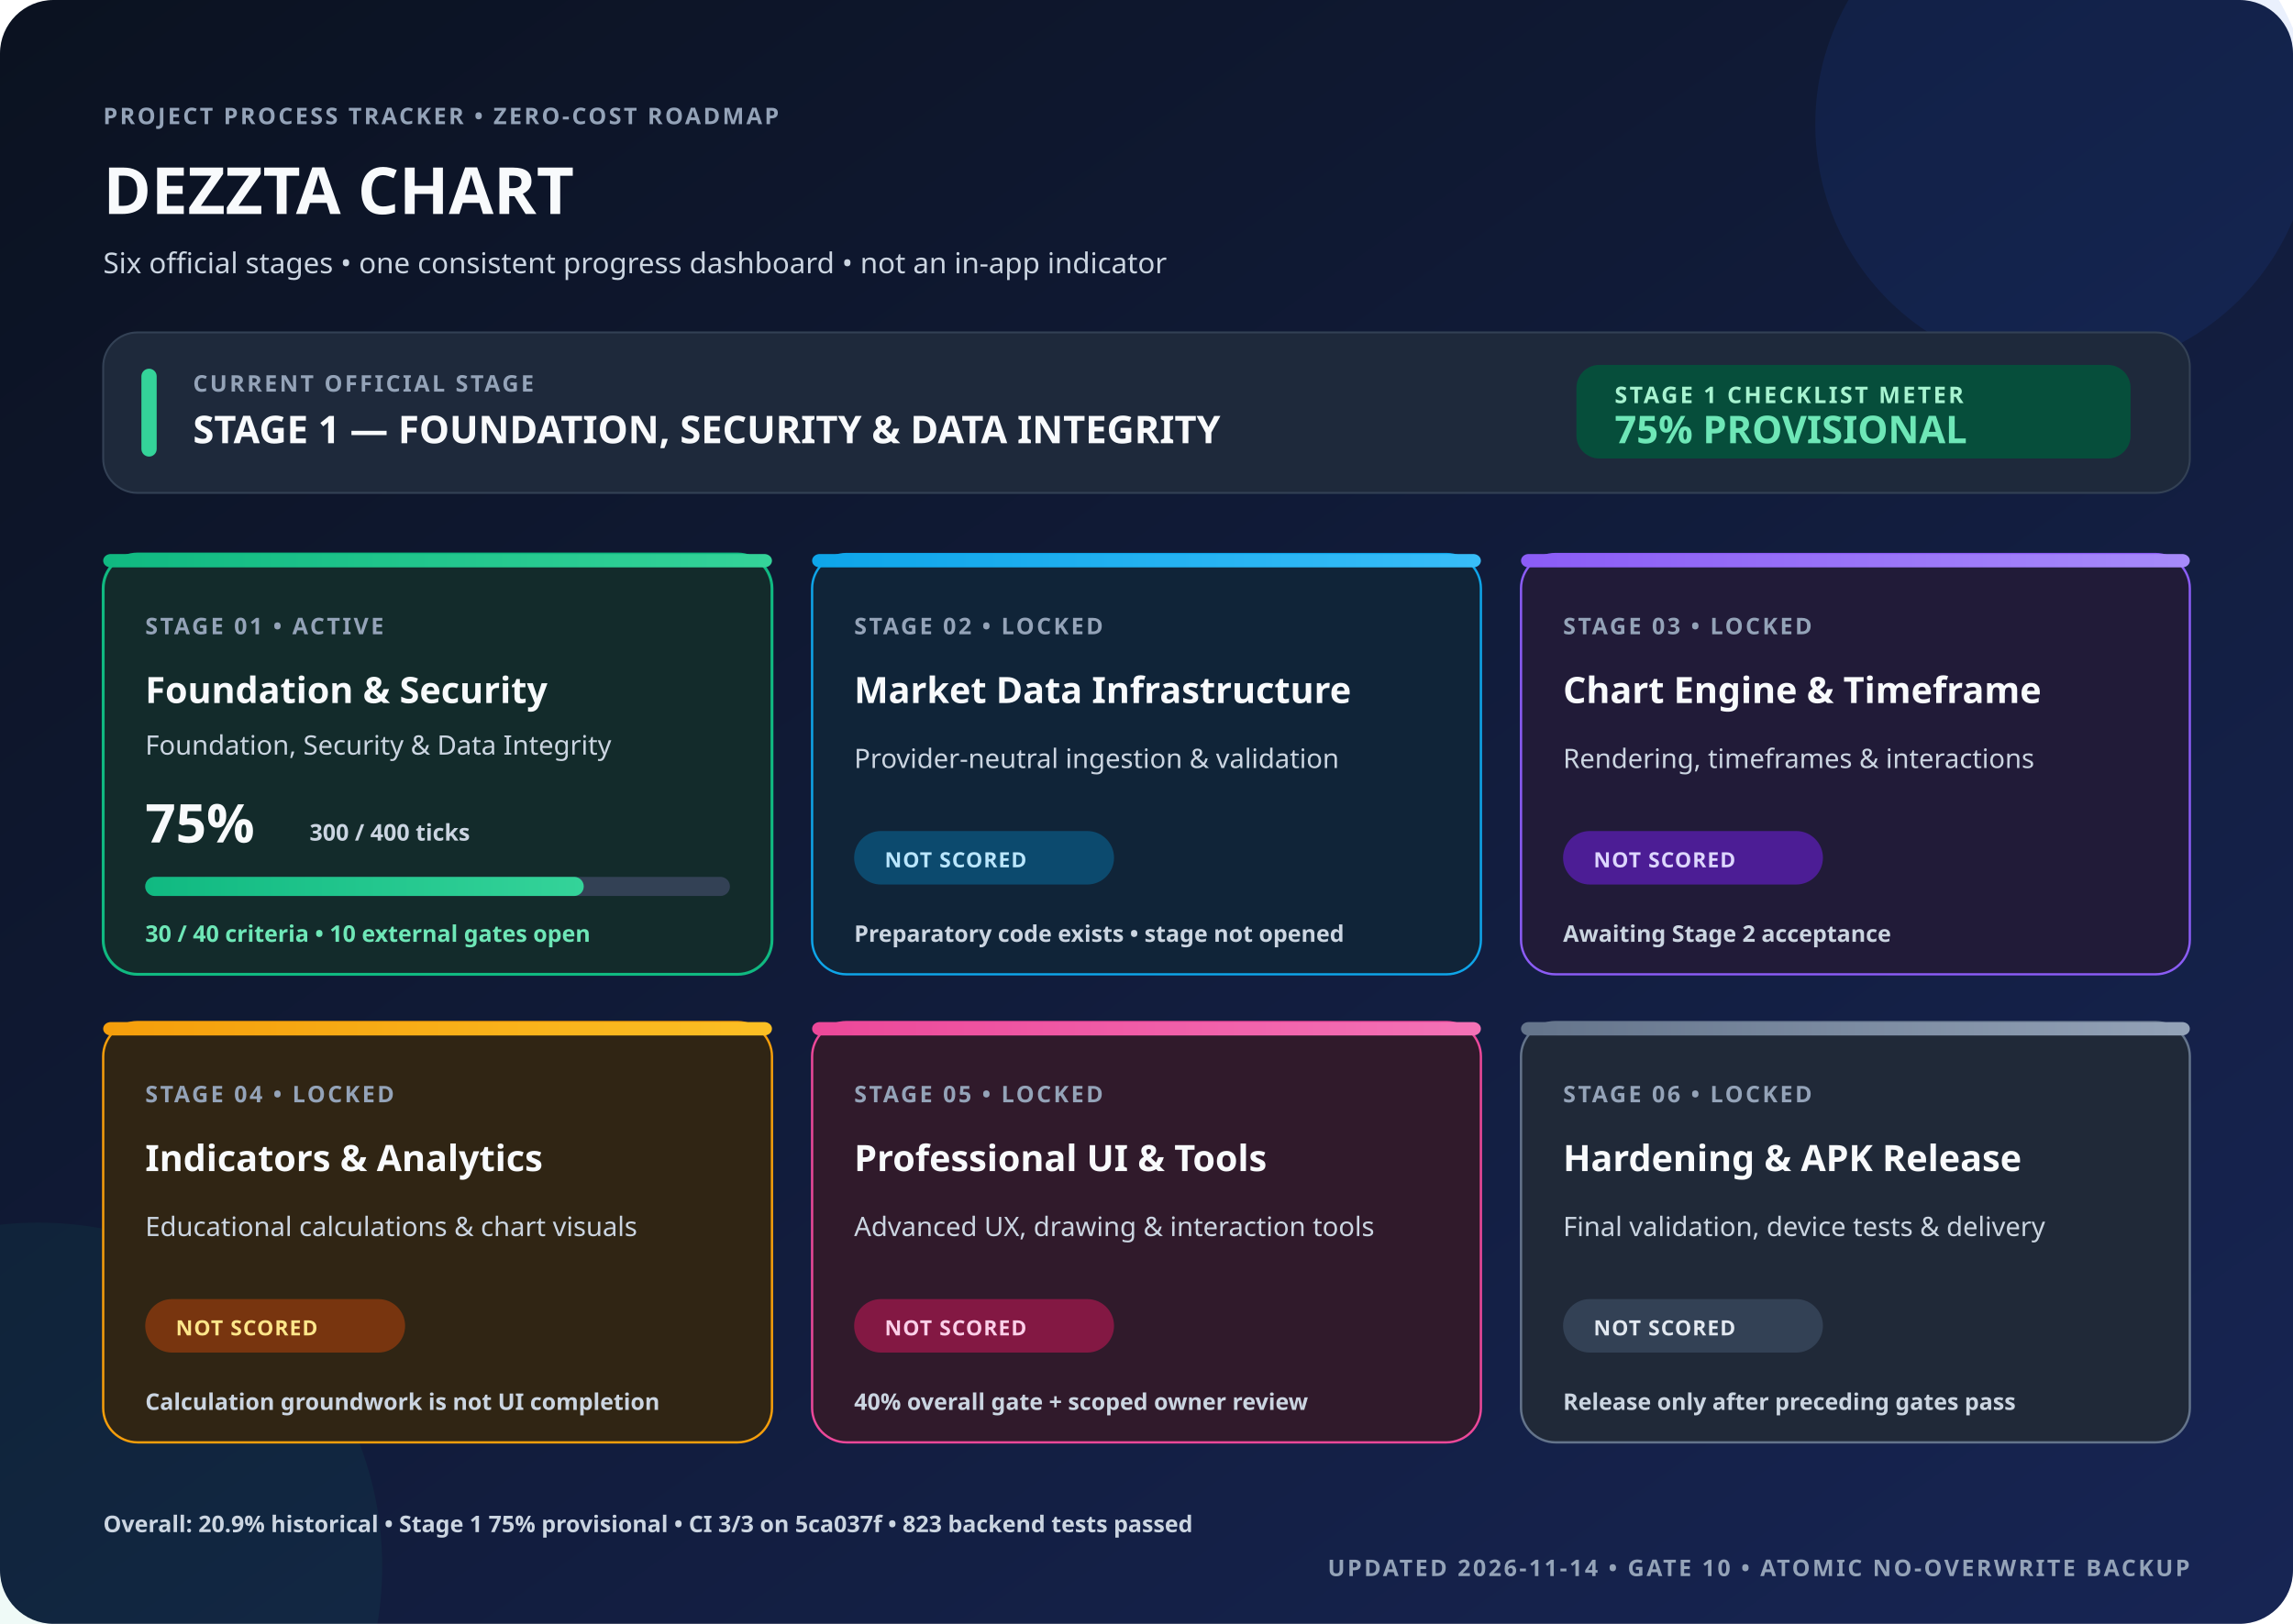
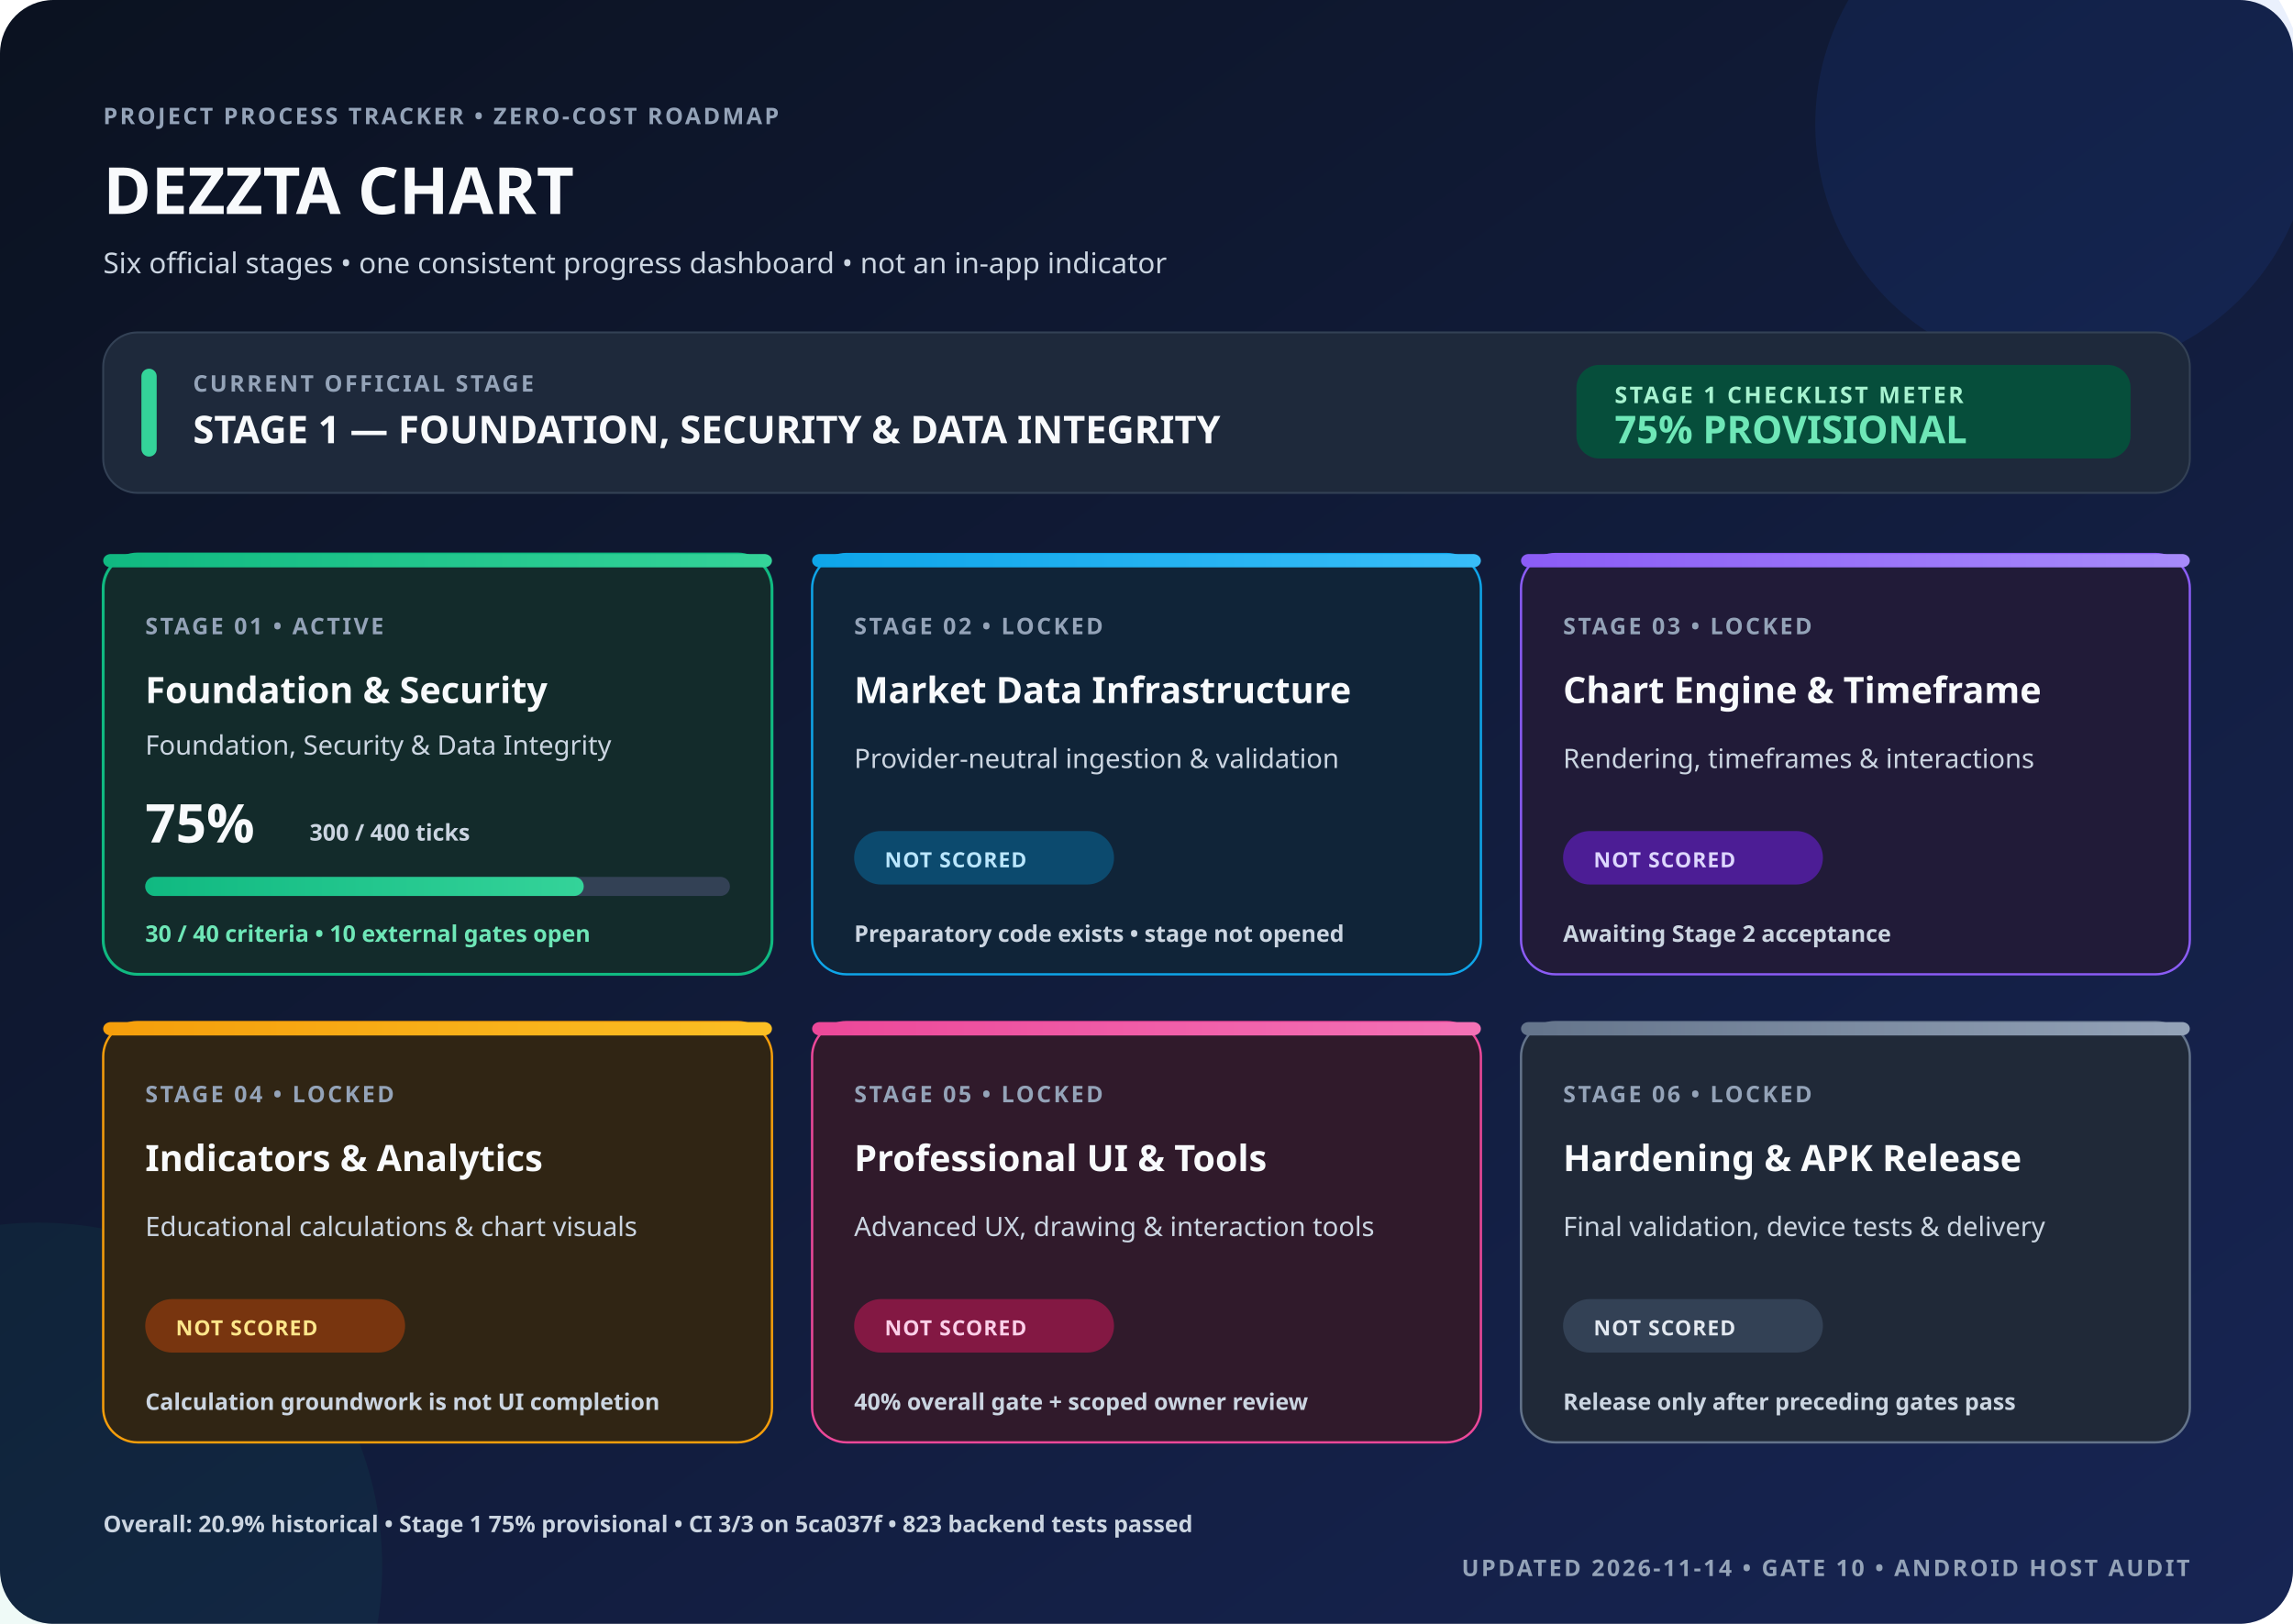
<svg xmlns="http://www.w3.org/2000/svg" width="1200" height="850" viewBox="0 0 1200 850" role="img" aria-labelledby="title desc">
  <defs>
    <linearGradient id="bg" x1="0" y1="0" x2="1" y2="1">
      <stop offset="0" stop-color="#0b1220" />
      <stop offset="1" stop-color="#172554" />
    </linearGradient>
    <linearGradient id="s1" x1="0" y1="0" x2="1" y2="0">
      <stop offset="0" stop-color="#10b981" />
      <stop offset="1" stop-color="#34d399" />
    </linearGradient>
    <linearGradient id="s2" x1="0" y1="0" x2="1" y2="0">
      <stop offset="0" stop-color="#0ea5e9" />
      <stop offset="1" stop-color="#38bdf8" />
    </linearGradient>
    <linearGradient id="s3" x1="0" y1="0" x2="1" y2="0">
      <stop offset="0" stop-color="#8b5cf6" />
      <stop offset="1" stop-color="#a78bfa" />
    </linearGradient>
    <linearGradient id="s4" x1="0" y1="0" x2="1" y2="0">
      <stop offset="0" stop-color="#f59e0b" />
      <stop offset="1" stop-color="#fbbf24" />
    </linearGradient>
    <linearGradient id="s5" x1="0" y1="0" x2="1" y2="0">
      <stop offset="0" stop-color="#ec4899" />
      <stop offset="1" stop-color="#f472b6" />
    </linearGradient>
    <linearGradient id="s6" x1="0" y1="0" x2="1" y2="0">
      <stop offset="0" stop-color="#64748b" />
      <stop offset="1" stop-color="#94a3b8" />
    </linearGradient>
    <style>
    .h{font:700 34px system-ui,sans-serif;fill:#f8fafc}.sub{font:500 15px system-ui,sans-serif;fill:#cbd5e1}
    .k{font:700 12px system-ui,sans-serif;letter-spacing:1.2px;fill:#94a3b8}
    .num{font:800 28px system-ui,sans-serif;fill:#f8fafc}.name{font:700 19px system-ui,sans-serif;fill:#f8fafc}
    .body{font:500 14px system-ui,sans-serif;fill:#cbd5e1}.small{font:600 12px system-ui,sans-serif;fill:#cbd5e1}
    .pill{font:700 11px system-ui,sans-serif;letter-spacing:.5px}
  </style>
  </defs>
  <rect width="1200" height="850" rx="28" fill="url(#bg)" />
  <circle cx="1080" cy="65" r="130" fill="#2563eb" opacity=".10" />
  <circle cx="20" cy="820" r="180" fill="#10b981" opacity=".07" />
  <text x="54" y="65" class="k">PROJECT PROCESS TRACKER • ZERO-COST ROADMAP</text>
  <text x="54" y="112" class="h">DEZZTA CHART</text>
  <text x="54" y="143" class="sub">Six official stages • one consistent progress dashboard • not an in-app indicator</text>
  <rect x="54" y="174" width="1092" height="84" rx="18" fill="#1e293b" stroke="#334155" />
  <rect x="74" y="193" width="8" height="46" rx="4" fill="#34d399" />
  <text x="101" y="205" class="k">CURRENT OFFICIAL STAGE</text>
  <text x="101" y="232" style="font:700 20px system-ui,sans-serif;fill:#f8fafc">STAGE 1 — FOUNDATION, SECURITY &amp; DATA INTEGRITY</text>
  <rect x="825" y="191" width="290" height="49" rx="12" fill="#064e3b" />
  <text x="845" y="211" class="k" style="fill:#a7f3d0">STAGE 1 CHECKLIST METER</text>
  <text x="845" y="232" style="font:800 20px system-ui,sans-serif;fill:#6ee7b7">75% PROVISIONAL</text>
  <g transform="translate(54 290)">
    <rect width="350" height="220" rx="18" fill="#132b2b" stroke="#10b981" stroke-width="1.5" />
    <rect width="350" height="7" rx="4" fill="url(#s1)" />
    <text x="22" y="42" class="k">STAGE 01 • ACTIVE</text>
    <text x="22" y="78" class="name">Foundation &amp; Security</text>
    <text x="22" y="105" class="body">Foundation, Security &amp; Data Integrity</text>
    <text x="22" y="151" class="num">75%</text>
    <text x="108" y="150" class="small">300 / 400 ticks</text>
    <rect x="22" y="169" width="306" height="10" rx="5" fill="#334155" />
    <rect x="22" y="169" width="229.5" height="10" rx="5" fill="url(#s1)" />
    <text x="22" y="203" class="small" style="fill:#6ee7b7">30 / 40 criteria • 10 external gates open</text>
  </g>
  <g transform="translate(425 290)">
    <rect width="350" height="220" rx="18" fill="#102438" stroke="#0ea5e9" stroke-width="1.2" />
    <rect width="350" height="7" rx="4" fill="url(#s2)" />
    <text x="22" y="42" class="k">STAGE 02 • LOCKED</text>
    <text x="22" y="78" class="name">Market Data Infrastructure</text>
    <text x="22" y="112" class="body">Provider-neutral ingestion &amp; validation</text>
    <rect x="22" y="145" width="136" height="28" rx="14" fill="#0c4a6e" />
    <text x="38" y="164" class="pill" fill="#bae6fd">NOT SCORED</text>
    <text x="22" y="203" class="small">Preparatory code exists • stage not opened</text>
  </g>
  <g transform="translate(796 290)">
    <rect width="350" height="220" rx="18" fill="#211b38" stroke="#8b5cf6" stroke-width="1.2" />
    <rect width="350" height="7" rx="4" fill="url(#s3)" />
    <text x="22" y="42" class="k">STAGE 03 • LOCKED</text>
    <text x="22" y="78" class="name">Chart Engine &amp; Timeframe</text>
    <text x="22" y="112" class="body">Rendering, timeframes &amp; interactions</text>
    <rect x="22" y="145" width="136" height="28" rx="14" fill="#4c1d95" />
    <text x="38" y="164" class="pill" fill="#ddd6fe">NOT SCORED</text>
    <text x="22" y="203" class="small">Awaiting Stage 2 acceptance</text>
  </g>
  <g transform="translate(54 535)">
    <rect width="350" height="220" rx="18" fill="#302514" stroke="#f59e0b" stroke-width="1.2" />
    <rect width="350" height="7" rx="4" fill="url(#s4)" />
    <text x="22" y="42" class="k">STAGE 04 • LOCKED</text>
    <text x="22" y="78" class="name">Indicators &amp; Analytics</text>
    <text x="22" y="112" class="body">Educational calculations &amp; chart visuals</text>
    <rect x="22" y="145" width="136" height="28" rx="14" fill="#78350f" />
    <text x="38" y="164" class="pill" fill="#fde68a">NOT SCORED</text>
    <text x="22" y="203" class="small">Calculation groundwork is not UI completion</text>
  </g>
  <g transform="translate(425 535)">
    <rect width="350" height="220" rx="18" fill="#301a2b" stroke="#ec4899" stroke-width="1.2" />
    <rect width="350" height="7" rx="4" fill="url(#s5)" />
    <text x="22" y="42" class="k">STAGE 05 • LOCKED</text>
    <text x="22" y="78" class="name">Professional UI &amp; Tools</text>
    <text x="22" y="112" class="body">Advanced UX, drawing &amp; interaction tools</text>
    <rect x="22" y="145" width="136" height="28" rx="14" fill="#831843" />
    <text x="38" y="164" class="pill" fill="#fbcfe8">NOT SCORED</text>
    <text x="22" y="203" class="small">40% overall gate + scoped owner review</text>
  </g>
  <g transform="translate(796 535)">
    <rect width="350" height="220" rx="18" fill="#202938" stroke="#64748b" stroke-width="1.2" />
    <rect width="350" height="7" rx="4" fill="url(#s6)" />
    <text x="22" y="42" class="k">STAGE 06 • LOCKED</text>
    <text x="22" y="78" class="name">Hardening &amp; APK Release</text>
    <text x="22" y="112" class="body">Final validation, device tests &amp; delivery</text>
    <rect x="22" y="145" width="136" height="28" rx="14" fill="#334155" />
    <text x="38" y="164" class="pill" fill="#e2e8f0">NOT SCORED</text>
    <text x="22" y="203" class="small">Release only after preceding gates pass</text>
  </g>
  <text x="54" y="802" class="small">Overall: 20.9% historical • Stage 1 75% provisional • CI 3/3 on 5ca037f • 823 backend tests passed</text>
-   <text x="1146" y="825" text-anchor="end" class="k">UPDATED 2026-11-14 • GATE 10 • ATOMIC NO-OVERWRITE BACKUP</text>
+   <text x="1146" y="825" text-anchor="end" class="k">UPDATED 2026-11-14 • GATE 10 • ANDROID HOST AUDIT</text>
</svg>
